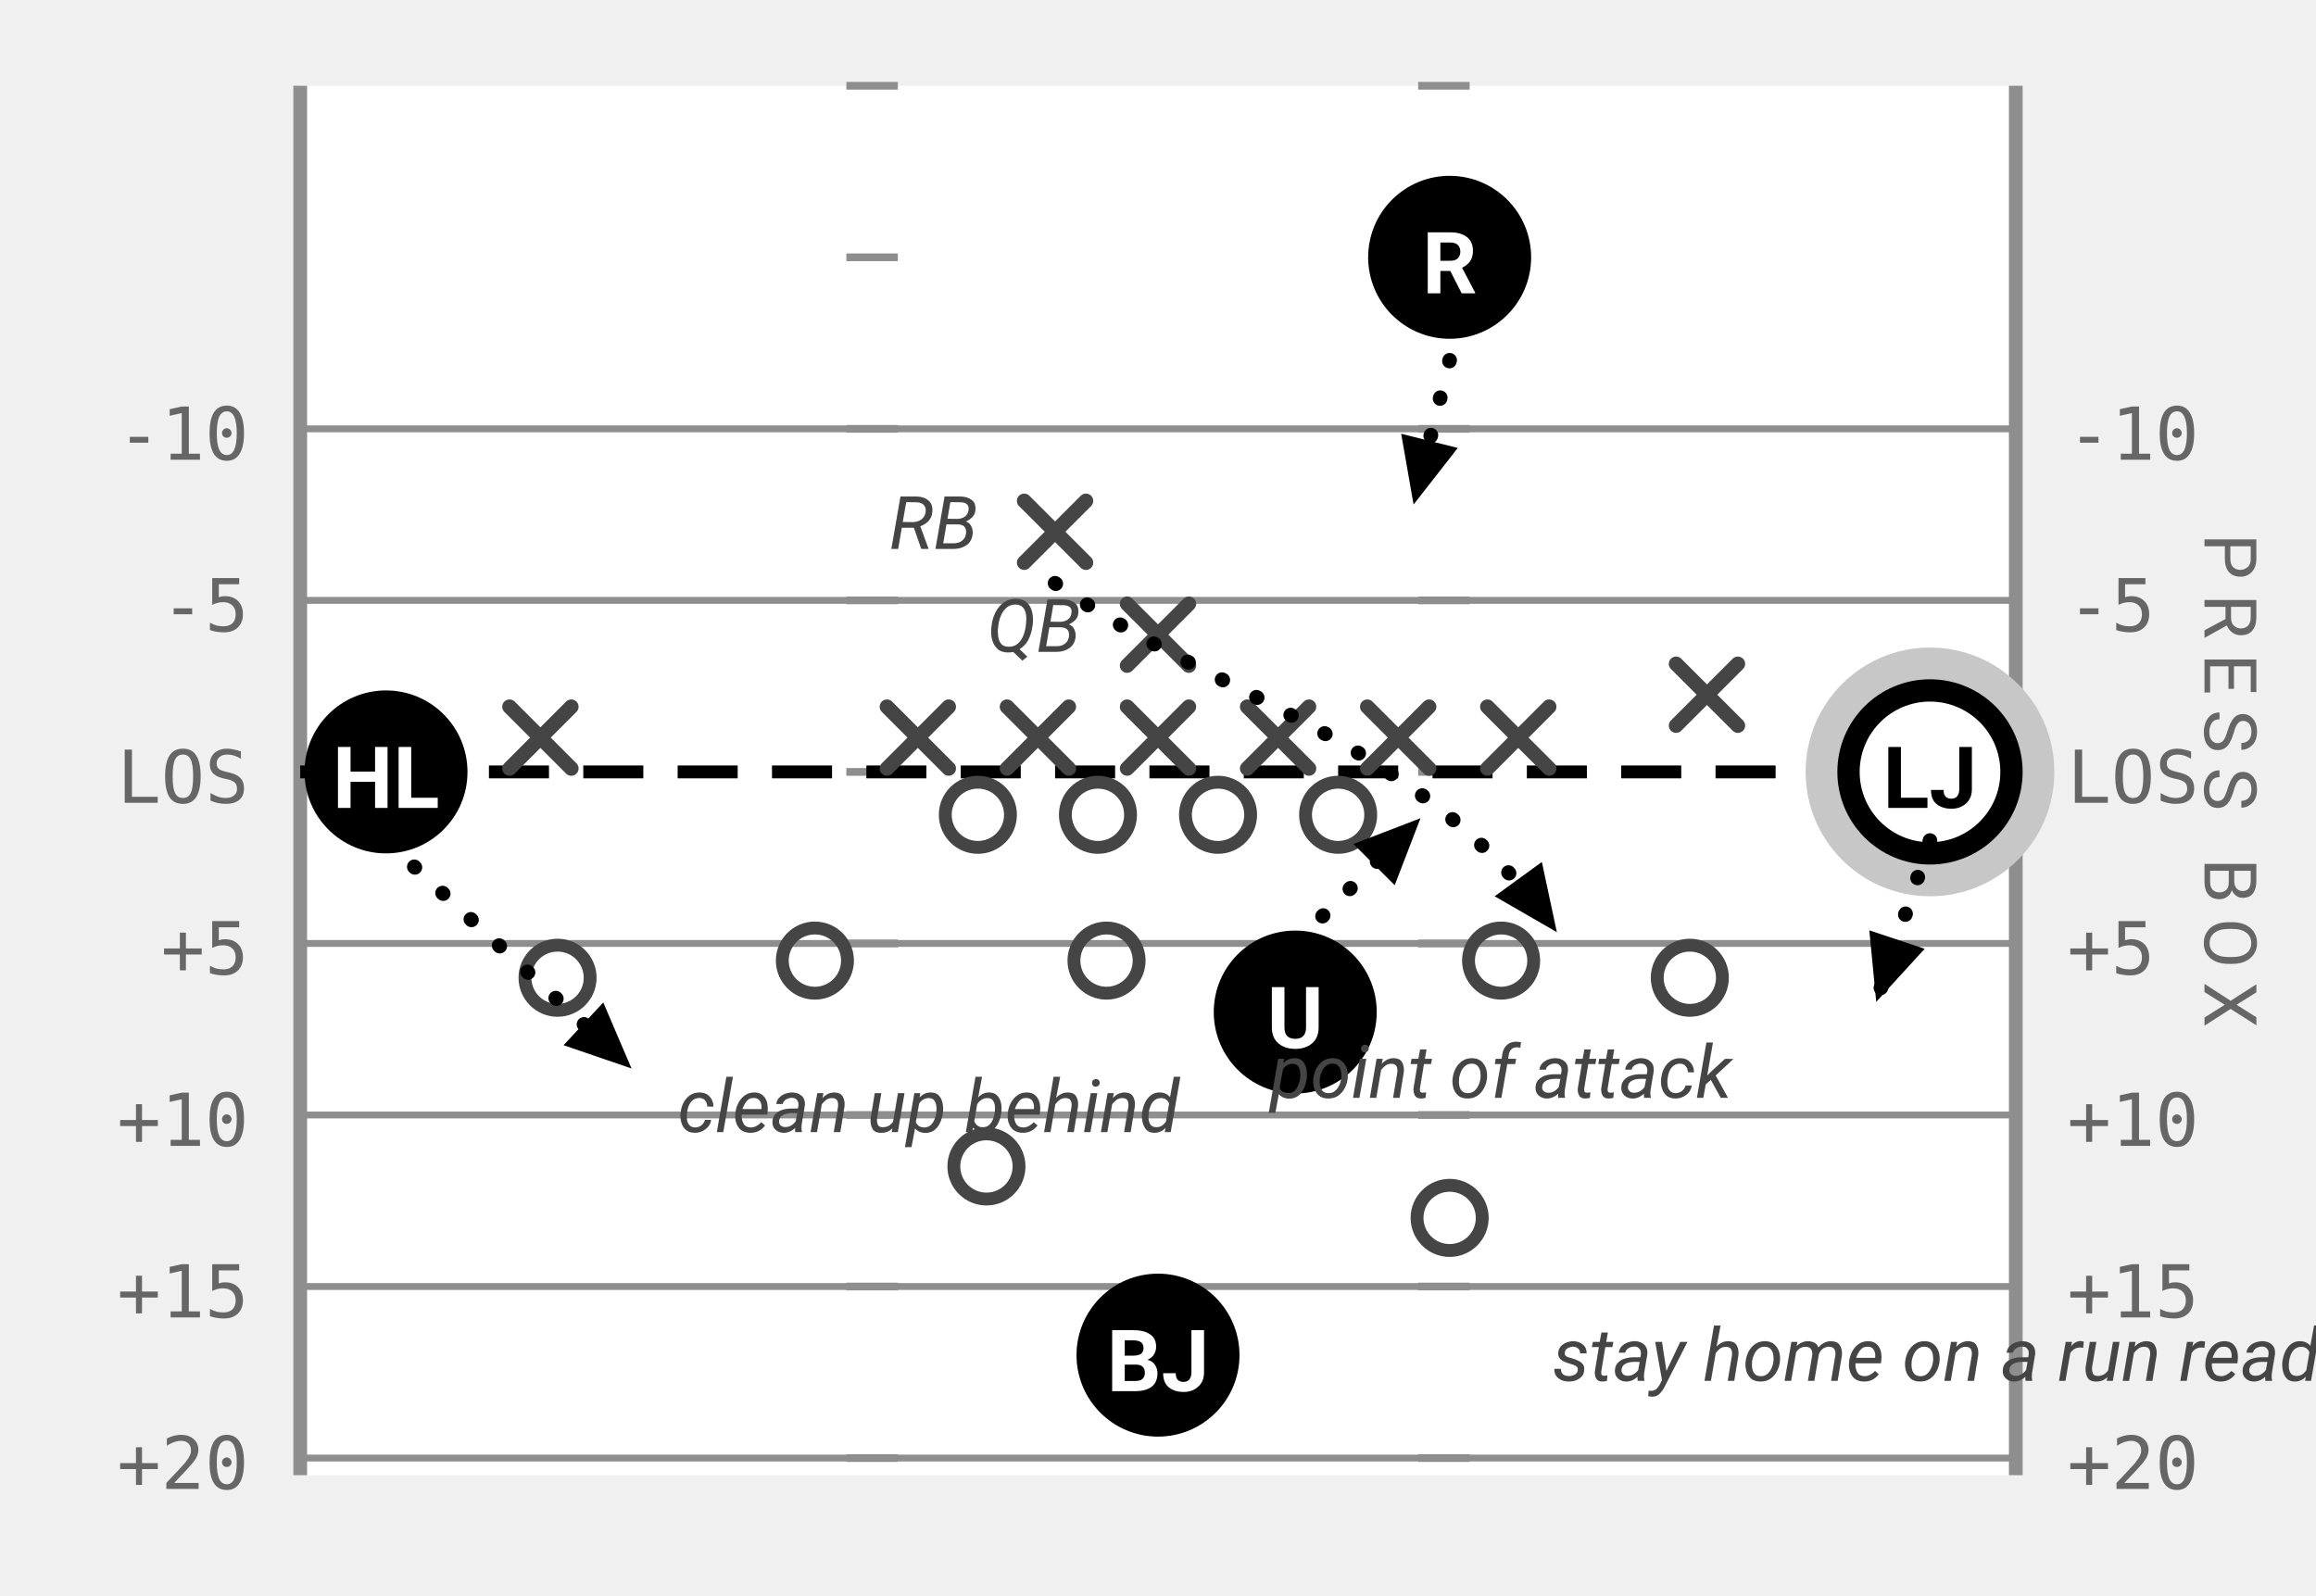
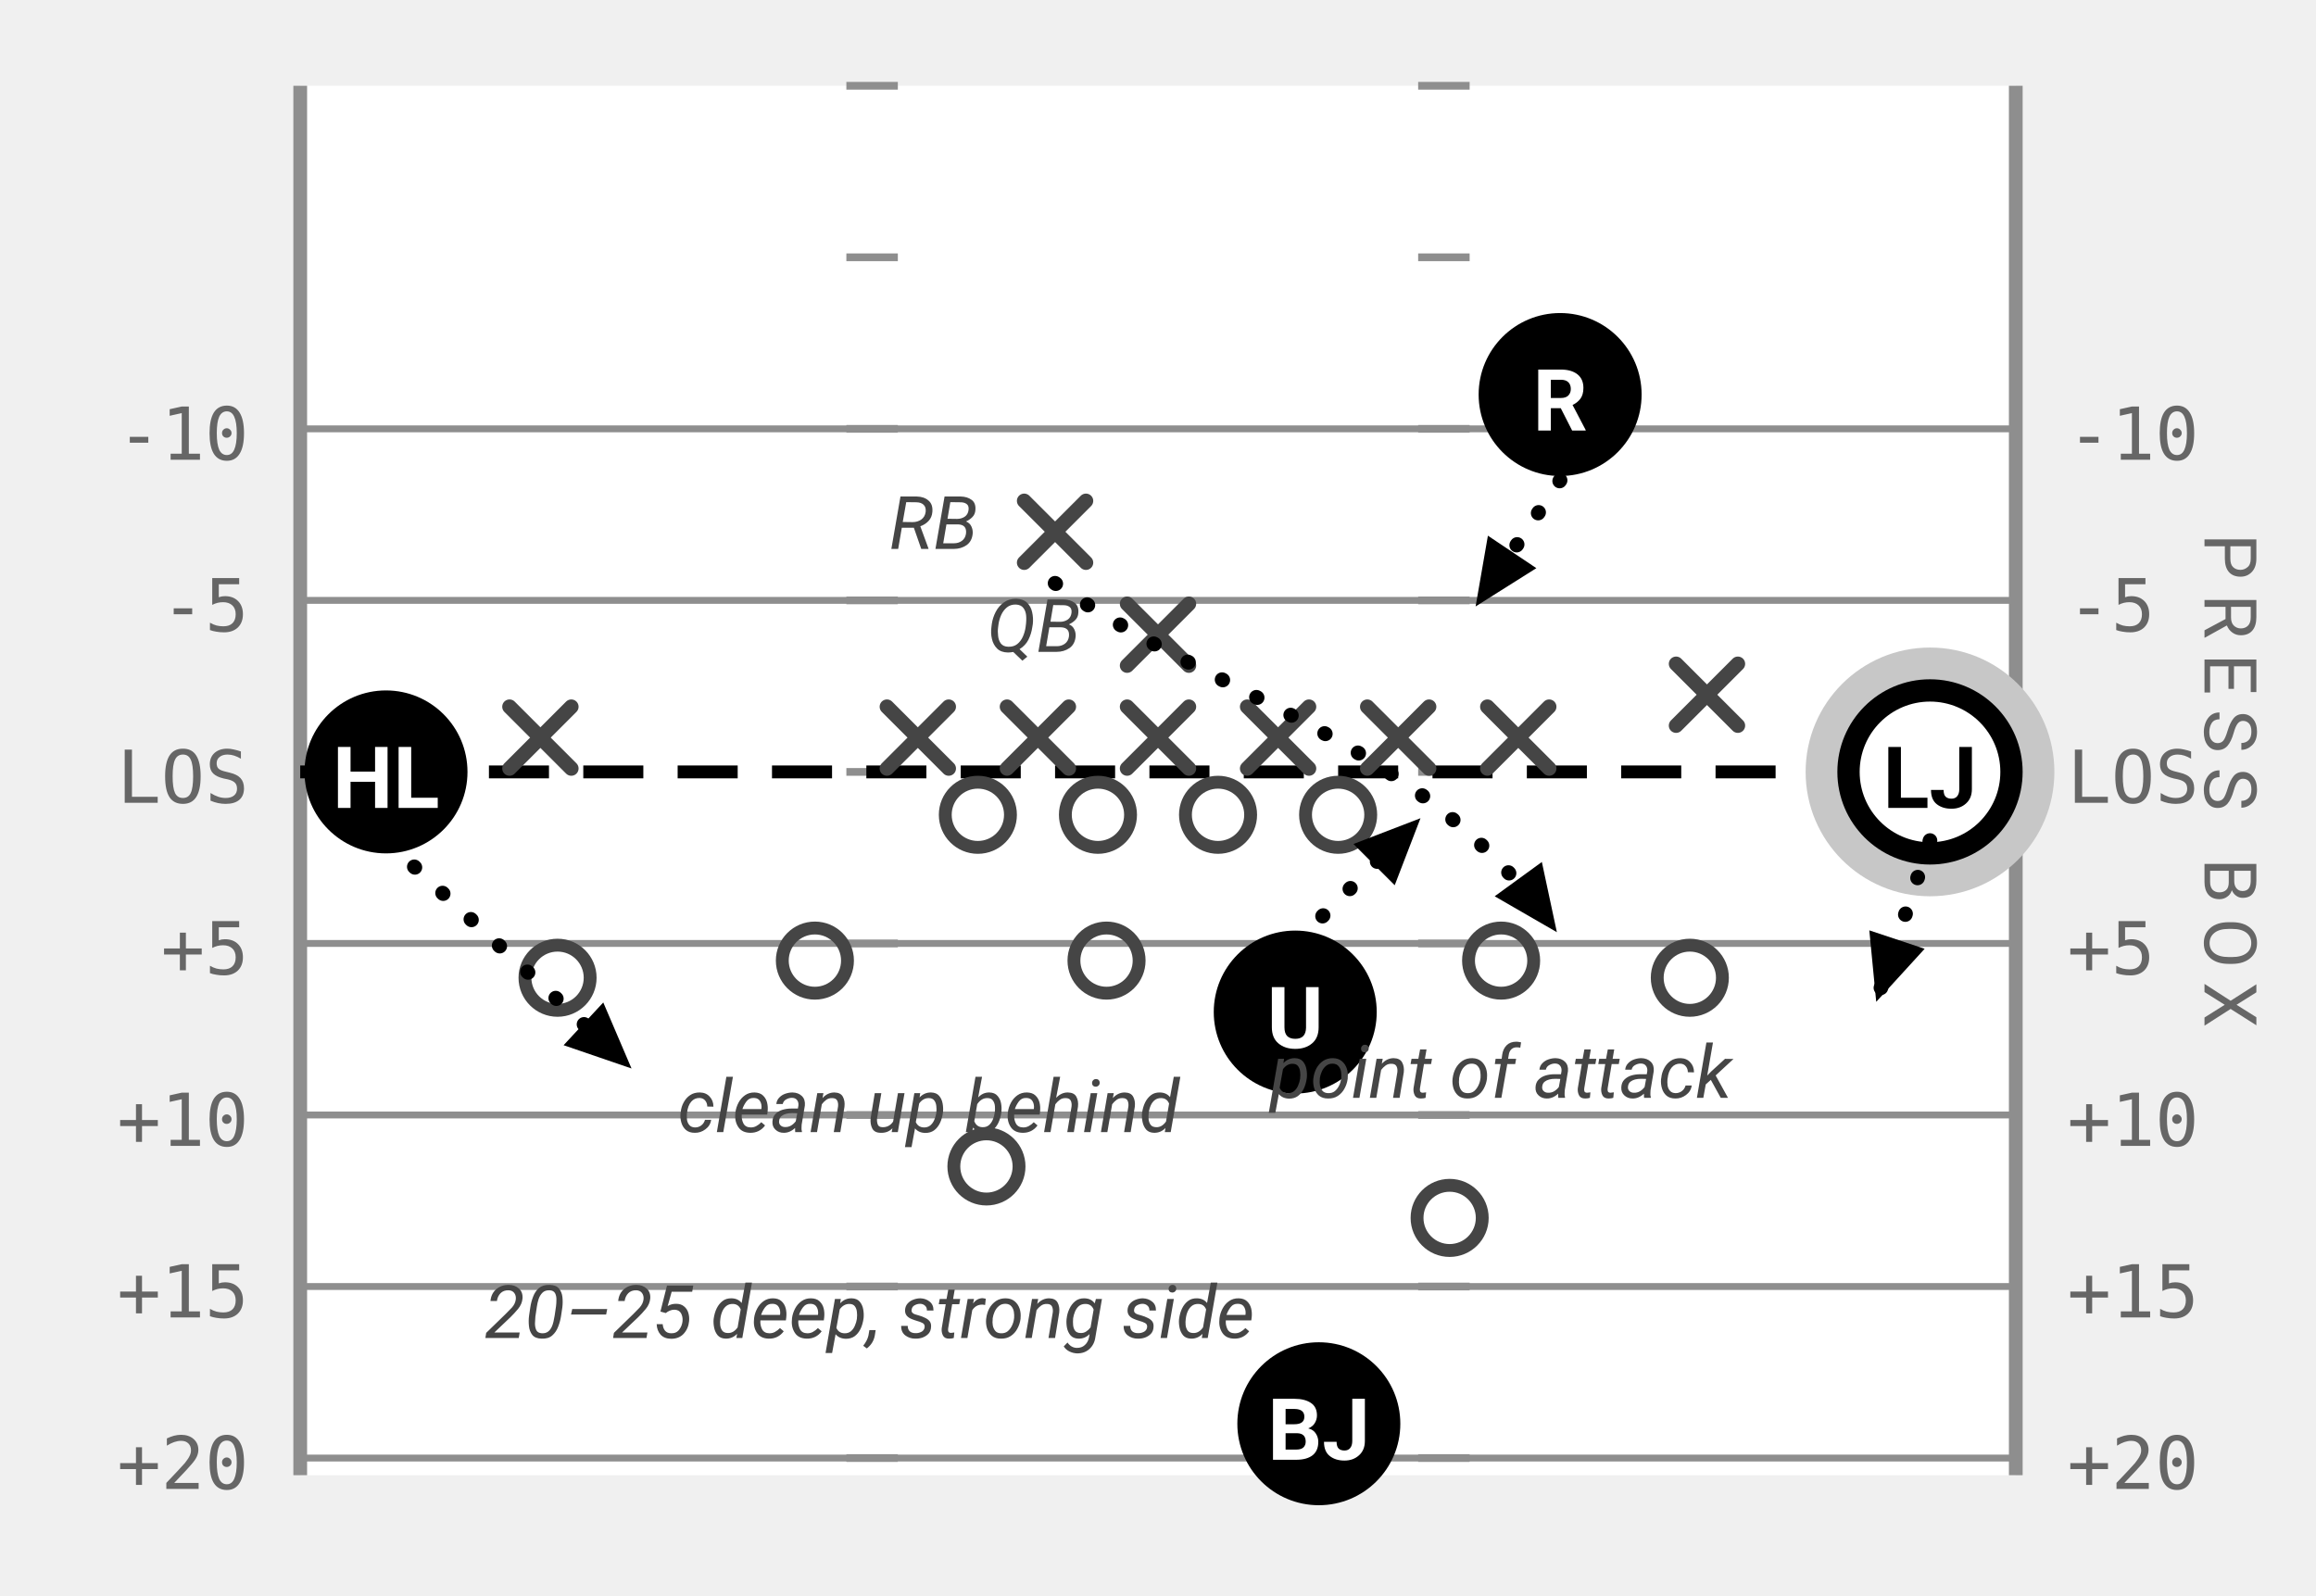
<svg xmlns="http://www.w3.org/2000/svg" viewBox="0 0 270 186" role="img" aria-label="Run — Line Judge position, crew of 5">
  <style>svg{font-family:system-ui,-apple-system,"Segoe UI",Roboto,"Helvetica Neue",Arial,sans-serif}
.turf{fill:#FFFFFF}
.ez{fill:url(#hz)}
.hl{stroke:#B8B8B8;stroke-width:1.15}
.sl{stroke:#8E8E8E;stroke-width:1.6;fill:none}
.yl{stroke:#8E8E8E;stroke-width:.8;fill:none}
.gl{stroke:#5A5A5A;stroke-width:2.2;fill:none}
.rl{stroke:#000000;stroke-width:1.5;stroke-dasharray:7 4;fill:none}
.hash{stroke:#8E8E8E;stroke-width:.9}
.post{stroke:#000000;stroke-width:3;fill:none;stroke-linecap:round}
.ylab{font-family:ui-monospace,Menlo,Consolas,monospace;font-size:8.5px;fill:#666666}
.ylab.end{text-anchor:end}
.ylab.start{text-anchor:start}
.pb{font-size:8.5px;letter-spacing:.2em;fill:#666666;text-anchor:middle;text-transform:uppercase}
.kp line{stroke:#454545;stroke-width:1.7;stroke-linecap:round}
.rp{fill:none;stroke:#454545;stroke-width:1.5}
.hat-b{fill:#000000}
.hat-w{fill:#FFFFFF;stroke:#000000;stroke-width:2.6}
.halo{fill:#C7C7C7}
.mk{font-size:10px;font-weight:600;text-anchor:middle}
.mk-l{fill:#FFFFFF}
.mk-d{fill:#000000}
.mv{stroke:#000000;stroke-width:1.7;fill:none;stroke-dasharray:.1 4.4;stroke-linecap:round}
.arh{fill:#000000}
.mvlab{font-size:8.4px;fill:#454545;text-anchor:middle;font-style:italic}
.note{font-size:8.6px;fill:#454545;font-style:italic}
.note.middle{text-anchor:middle}
.note.start{text-anchor:start}
.note.end{text-anchor:end}
.flagk{fill:#000000}
.flagt{stroke:#000000;stroke-width:1.4;stroke-linecap:round}</style>
  <defs>
    <pattern id="hz" width="7" height="7" patternUnits="userSpaceOnUse" patternTransform="rotate(45)">
      <line x1="0" y1="0" x2="0" y2="7" class="hl" />
    </pattern>
    <marker id="ar" viewBox="0 0 10 10" refX="8" refY="5" markerWidth="5" markerHeight="5" orient="auto-start-reverse">
      <path d="M0,1 L9,5 L0,9 z" class="arh" />
    </marker>
  </defs>
  <rect x="35" y="10" width="200" height="162" class="turf" />
  <line x1="98.67" y1="10" x2="104.67" y2="10" class="hash" />
  <line x1="165.33" y1="10" x2="171.33" y2="10" class="hash" />
  <line x1="98.67" y1="30" x2="104.67" y2="30" class="hash" />
  <line x1="165.33" y1="30" x2="171.33" y2="30" class="hash" />
  <line x1="98.67" y1="50" x2="104.67" y2="50" class="hash" />
  <line x1="165.33" y1="50" x2="171.33" y2="50" class="hash" />
  <line x1="98.67" y1="70" x2="104.67" y2="70" class="hash" />
  <line x1="165.33" y1="70" x2="171.33" y2="70" class="hash" />
  <line x1="98.67" y1="90" x2="104.67" y2="90" class="hash" />
  <line x1="165.33" y1="90" x2="171.33" y2="90" class="hash" />
  <line x1="98.67" y1="110" x2="104.67" y2="110" class="hash" />
  <line x1="165.33" y1="110" x2="171.33" y2="110" class="hash" />
  <line x1="98.67" y1="130" x2="104.67" y2="130" class="hash" />
  <line x1="165.33" y1="130" x2="171.33" y2="130" class="hash" />
  <line x1="98.67" y1="150" x2="104.67" y2="150" class="hash" />
  <line x1="165.33" y1="150" x2="171.33" y2="150" class="hash" />
  <line x1="98.67" y1="170" x2="104.67" y2="170" class="hash" />
  <line x1="165.33" y1="170" x2="171.33" y2="170" class="hash" />
  <line x1="35" y1="10" x2="35" y2="172" class="sl" />
  <line x1="235" y1="10" x2="235" y2="172" class="sl" />
  <line x1="35" y1="50" x2="235" y2="50" class="yl" />
  <text x="29" y="53.6" class="ylab end">-10</text>
  <text x="241" y="53.6" class="ylab start">-10</text>
  <line x1="35" y1="70" x2="235" y2="70" class="yl" />
  <text x="29" y="73.6" class="ylab end">-5</text>
  <text x="241" y="73.6" class="ylab start">-5</text>
  <line x1="35" y1="110" x2="235" y2="110" class="yl" />
  <text x="29" y="113.6" class="ylab end">+5</text>
  <text x="241" y="113.6" class="ylab start">+5</text>
  <line x1="35" y1="130" x2="235" y2="130" class="yl" />
  <text x="29" y="133.6" class="ylab end">+10</text>
  <text x="241" y="133.6" class="ylab start">+10</text>
  <line x1="35" y1="150" x2="235" y2="150" class="yl" />
  <text x="29" y="153.6" class="ylab end">+15</text>
  <text x="241" y="153.6" class="ylab start">+15</text>
  <line x1="35" y1="170" x2="235" y2="170" class="yl" />
  <text x="29" y="173.6" class="ylab end">+20</text>
  <text x="241" y="173.6" class="ylab start">+20</text>
  <line x1="35" y1="90" x2="235" y2="90" class="rl" />
  <text x="29" y="93.6" class="ylab end">LOS</text>
  <text x="241" y="93.6" class="ylab start">LOS</text>
  <text x="257" y="91" class="pb" transform="rotate(90 257 91)">PRESS BOX</text>
  <g class="kp">
    <line x1="103.4" y1="82.4" x2="110.6" y2="89.6" />
    <line x1="103.4" y1="89.6" x2="110.6" y2="82.4" />
  </g>
  <g class="kp">
    <line x1="117.4" y1="82.4" x2="124.6" y2="89.6" />
    <line x1="117.4" y1="89.6" x2="124.6" y2="82.4" />
  </g>
  <g class="kp">
    <line x1="131.4" y1="82.4" x2="138.6" y2="89.6" />
    <line x1="131.4" y1="89.6" x2="138.6" y2="82.4" />
  </g>
  <g class="kp">
    <line x1="145.4" y1="82.4" x2="152.6" y2="89.6" />
    <line x1="145.4" y1="89.6" x2="152.6" y2="82.4" />
  </g>
  <g class="kp">
    <line x1="159.4" y1="82.4" x2="166.6" y2="89.6" />
    <line x1="159.4" y1="89.6" x2="166.6" y2="82.4" />
  </g>
  <g class="kp">
    <line x1="173.4" y1="82.4" x2="180.6" y2="89.6" />
    <line x1="173.4" y1="89.6" x2="180.6" y2="82.4" />
  </g>
  <g class="kp">
    <line x1="59.4" y1="82.4" x2="66.6" y2="89.6" />
    <line x1="59.4" y1="89.6" x2="66.6" y2="82.4" />
  </g>
  <g class="kp">
    <line x1="195.4" y1="77.4" x2="202.6" y2="84.6" />
    <line x1="195.4" y1="84.6" x2="202.6" y2="77.4" />
  </g>
  <g class="kp">
    <line x1="131.4" y1="70.4" x2="138.6" y2="77.6" />
    <line x1="131.4" y1="77.6" x2="138.6" y2="70.4" />
  </g>
  <g class="kp">
    <line x1="119.4" y1="58.4" x2="126.6" y2="65.6" />
    <line x1="119.4" y1="65.6" x2="126.6" y2="58.4" />
  </g>
  <circle cx="114" cy="95" r="3.8" class="rp" />
  <circle cx="128" cy="95" r="3.8" class="rp" />
  <circle cx="142" cy="95" r="3.8" class="rp" />
  <circle cx="156" cy="95" r="3.8" class="rp" />
  <circle cx="95" cy="112" r="3.8" class="rp" />
  <circle cx="129" cy="112" r="3.8" class="rp" />
  <circle cx="175" cy="112" r="3.8" class="rp" />
  <circle cx="65" cy="114" r="3.8" class="rp" />
  <circle cx="197" cy="114" r="3.8" class="rp" />
  <circle cx="115" cy="136" r="3.8" class="rp" />
  <circle cx="169" cy="142" r="3.8" class="rp" />
  <g>
-     <circle cx="169" cy="30" r="9.5" class="hat-b" />
-     <text x="169" y="34.2" class="mk mk-l">R</text>
+     <circle cx="181.88" cy="46" r="9.5" class="hat-b" />
+     <text x="181.88" y="50.2" class="mk mk-l">R</text>
  </g>
  <g>
    <circle cx="151" cy="118" r="9.5" class="hat-b" />
    <text x="151" y="122.2" class="mk mk-l">U</text>
  </g>
  <g>
    <circle cx="45" cy="90" r="9.5" class="hat-b" />
    <text x="45" y="94.2" class="mk mk-l">HL</text>
  </g>
  <g class="you">
    <circle cx="225" cy="90" r="14.5" class="halo" />
    <circle cx="225" cy="90" r="9.5" class="hat-w" />
    <text x="225" y="94.2" class="mk mk-d">LJ</text>
  </g>
  <g>
-     <circle cx="135" cy="158" r="9.5" class="hat-b" />
-     <text x="135" y="162.2" class="mk mk-l">BJ</text>
+     <circle cx="153.75" cy="166" r="9.5" class="hat-b" />
+     <text x="153.75" y="170.2" class="mk mk-l">BJ</text>
  </g>
  <path d="M 123 68 C 143 82 165 86 181 108" class="mv" marker-end="url(#ar)" />
-   <path d="M 169 42 L 165 58" class="mv" marker-end="url(#ar)" />
+   <path d="M 181.88 56 L 172.5 70" class="mv" marker-end="url(#ar)" />
  <path d="M 151 110 L 165 96" class="mv" marker-end="url(#ar)" />
  <path d="M 225 98 L 219 116" class="mv" marker-end="url(#ar)" />
  <path d="M 45 98 L 73 124" class="mv" marker-end="url(#ar)" />
  <text x="126" y="76" class="note end">QB</text>
  <text x="114" y="64" class="note end">RB</text>
  <text x="175" y="128" class="note middle">point of attack</text>
  <text x="79" y="132" class="note start">clean up behind</text>
-   <text x="181" y="161" class="note start">stay home on a run read</text>
+   <text x="146.25" y="156" class="note end">20–25 deep, strong side</text>
</svg>
